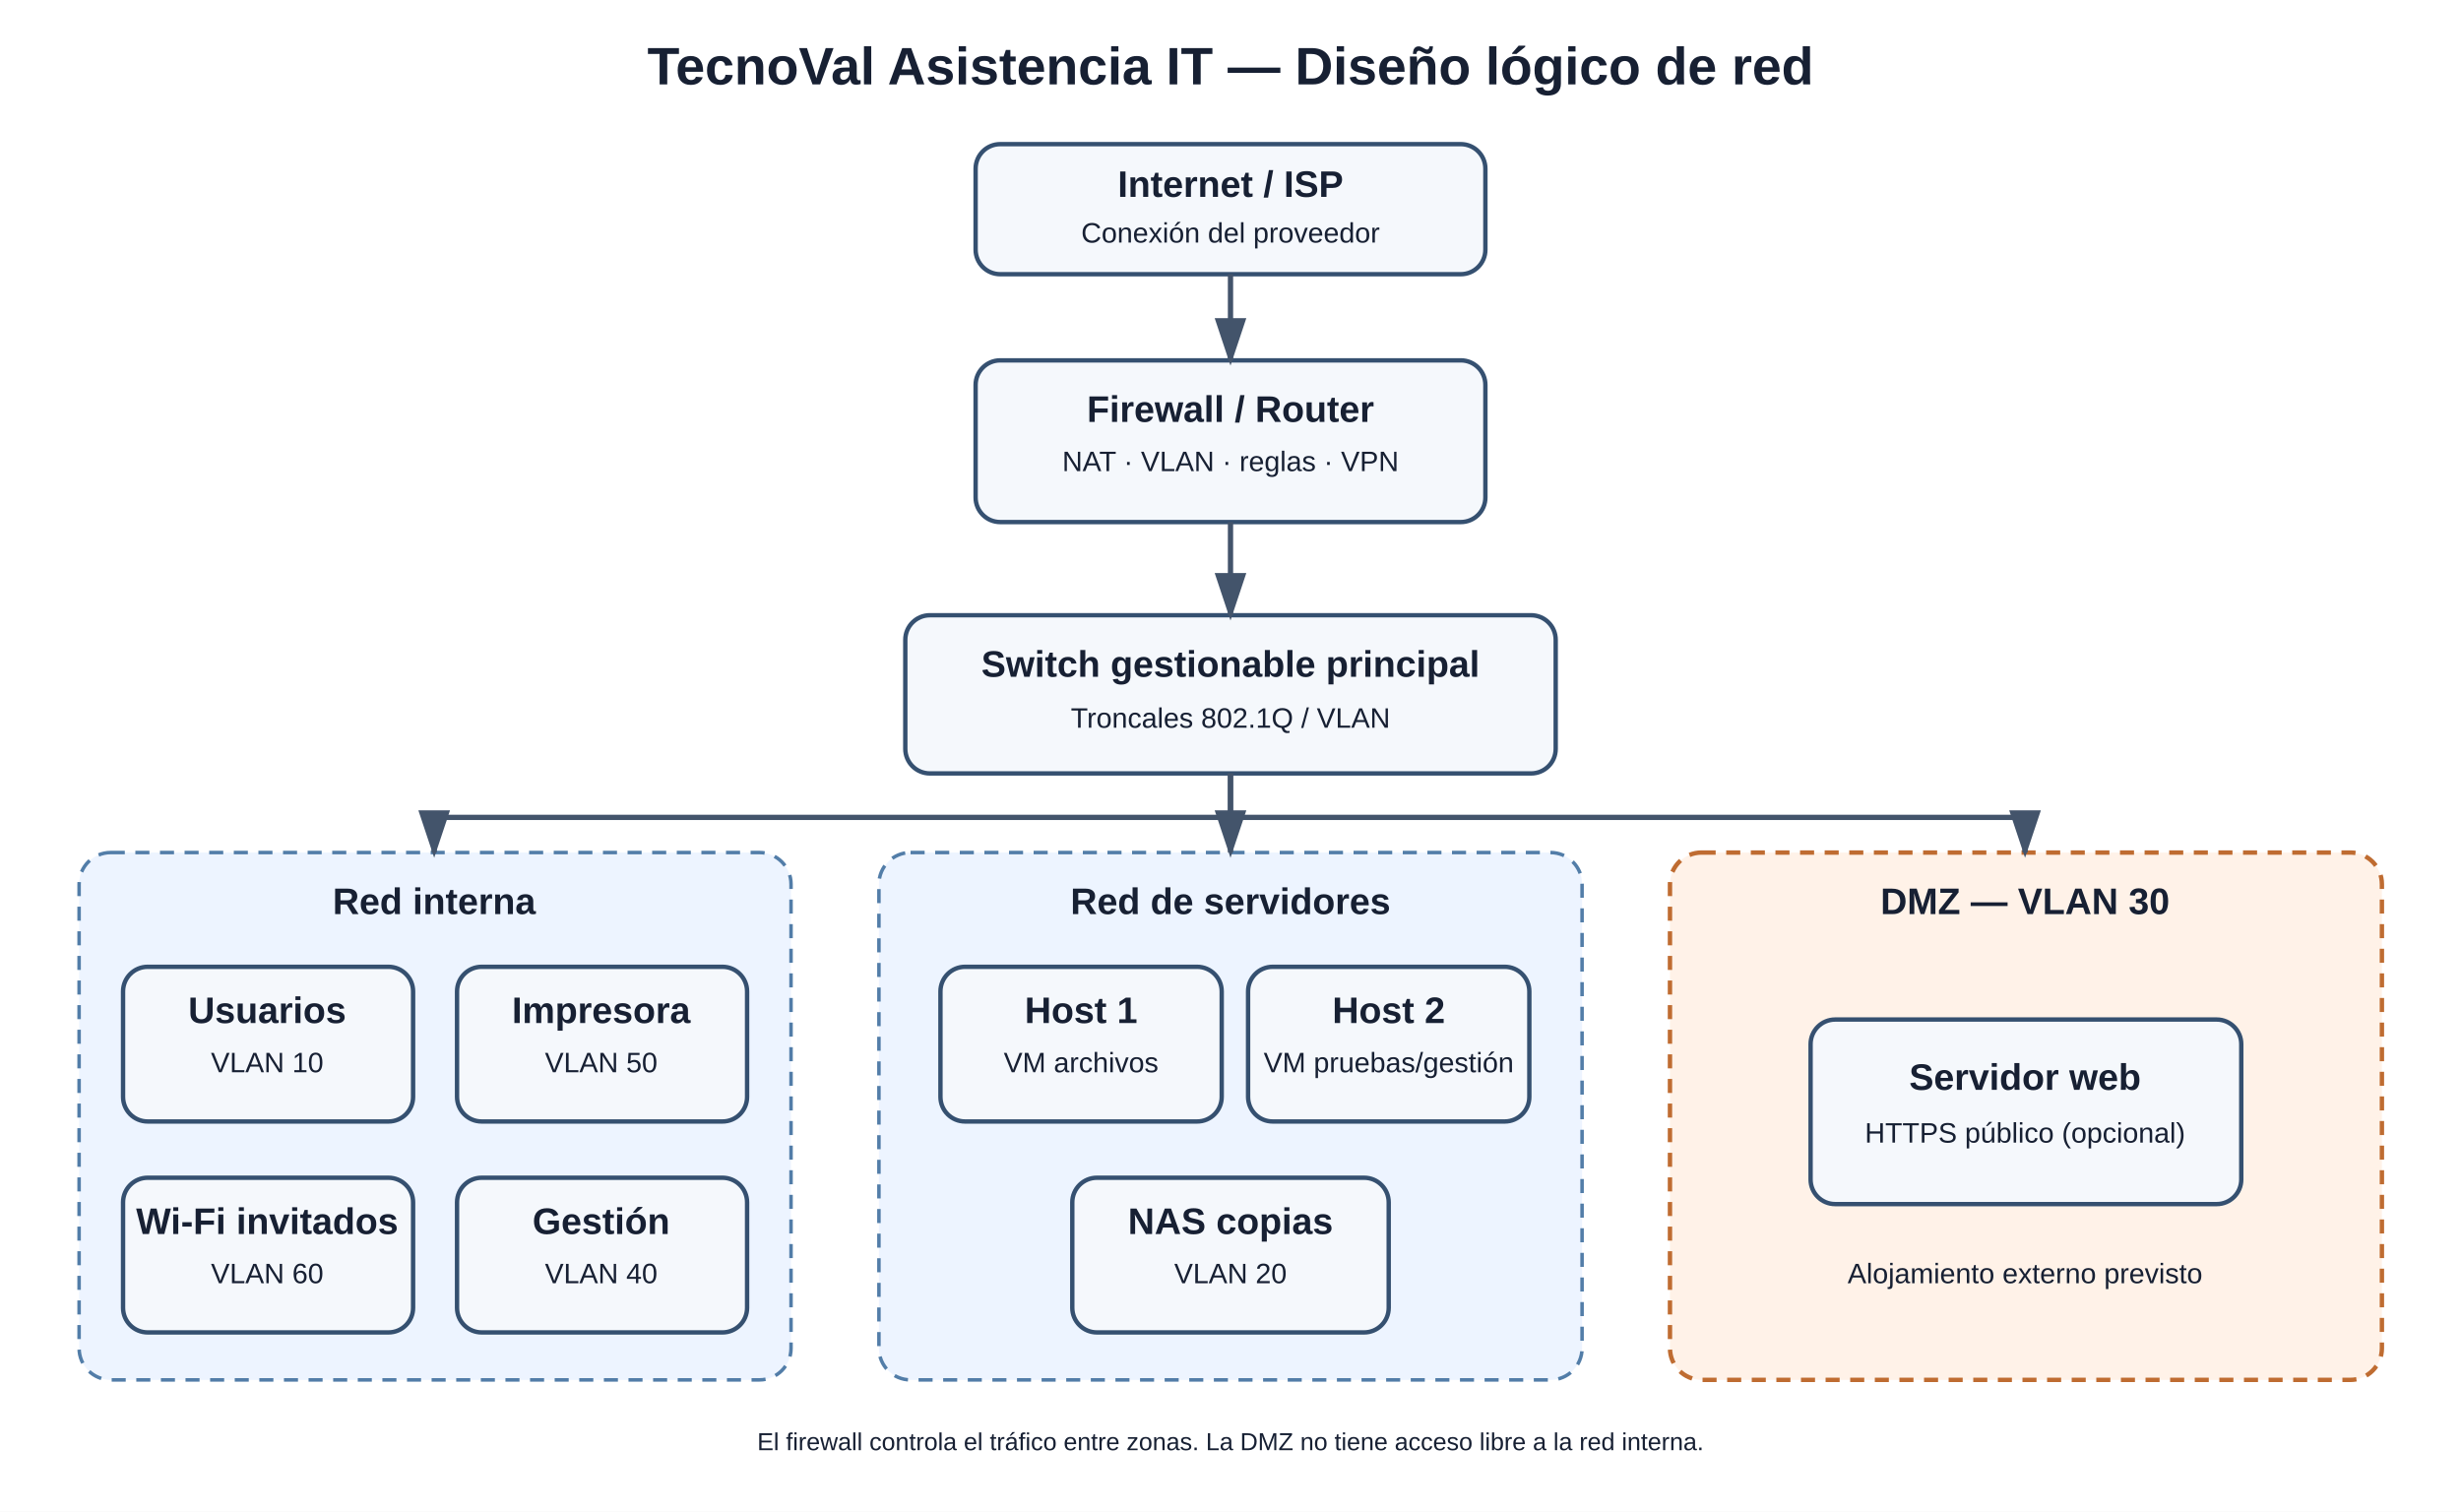
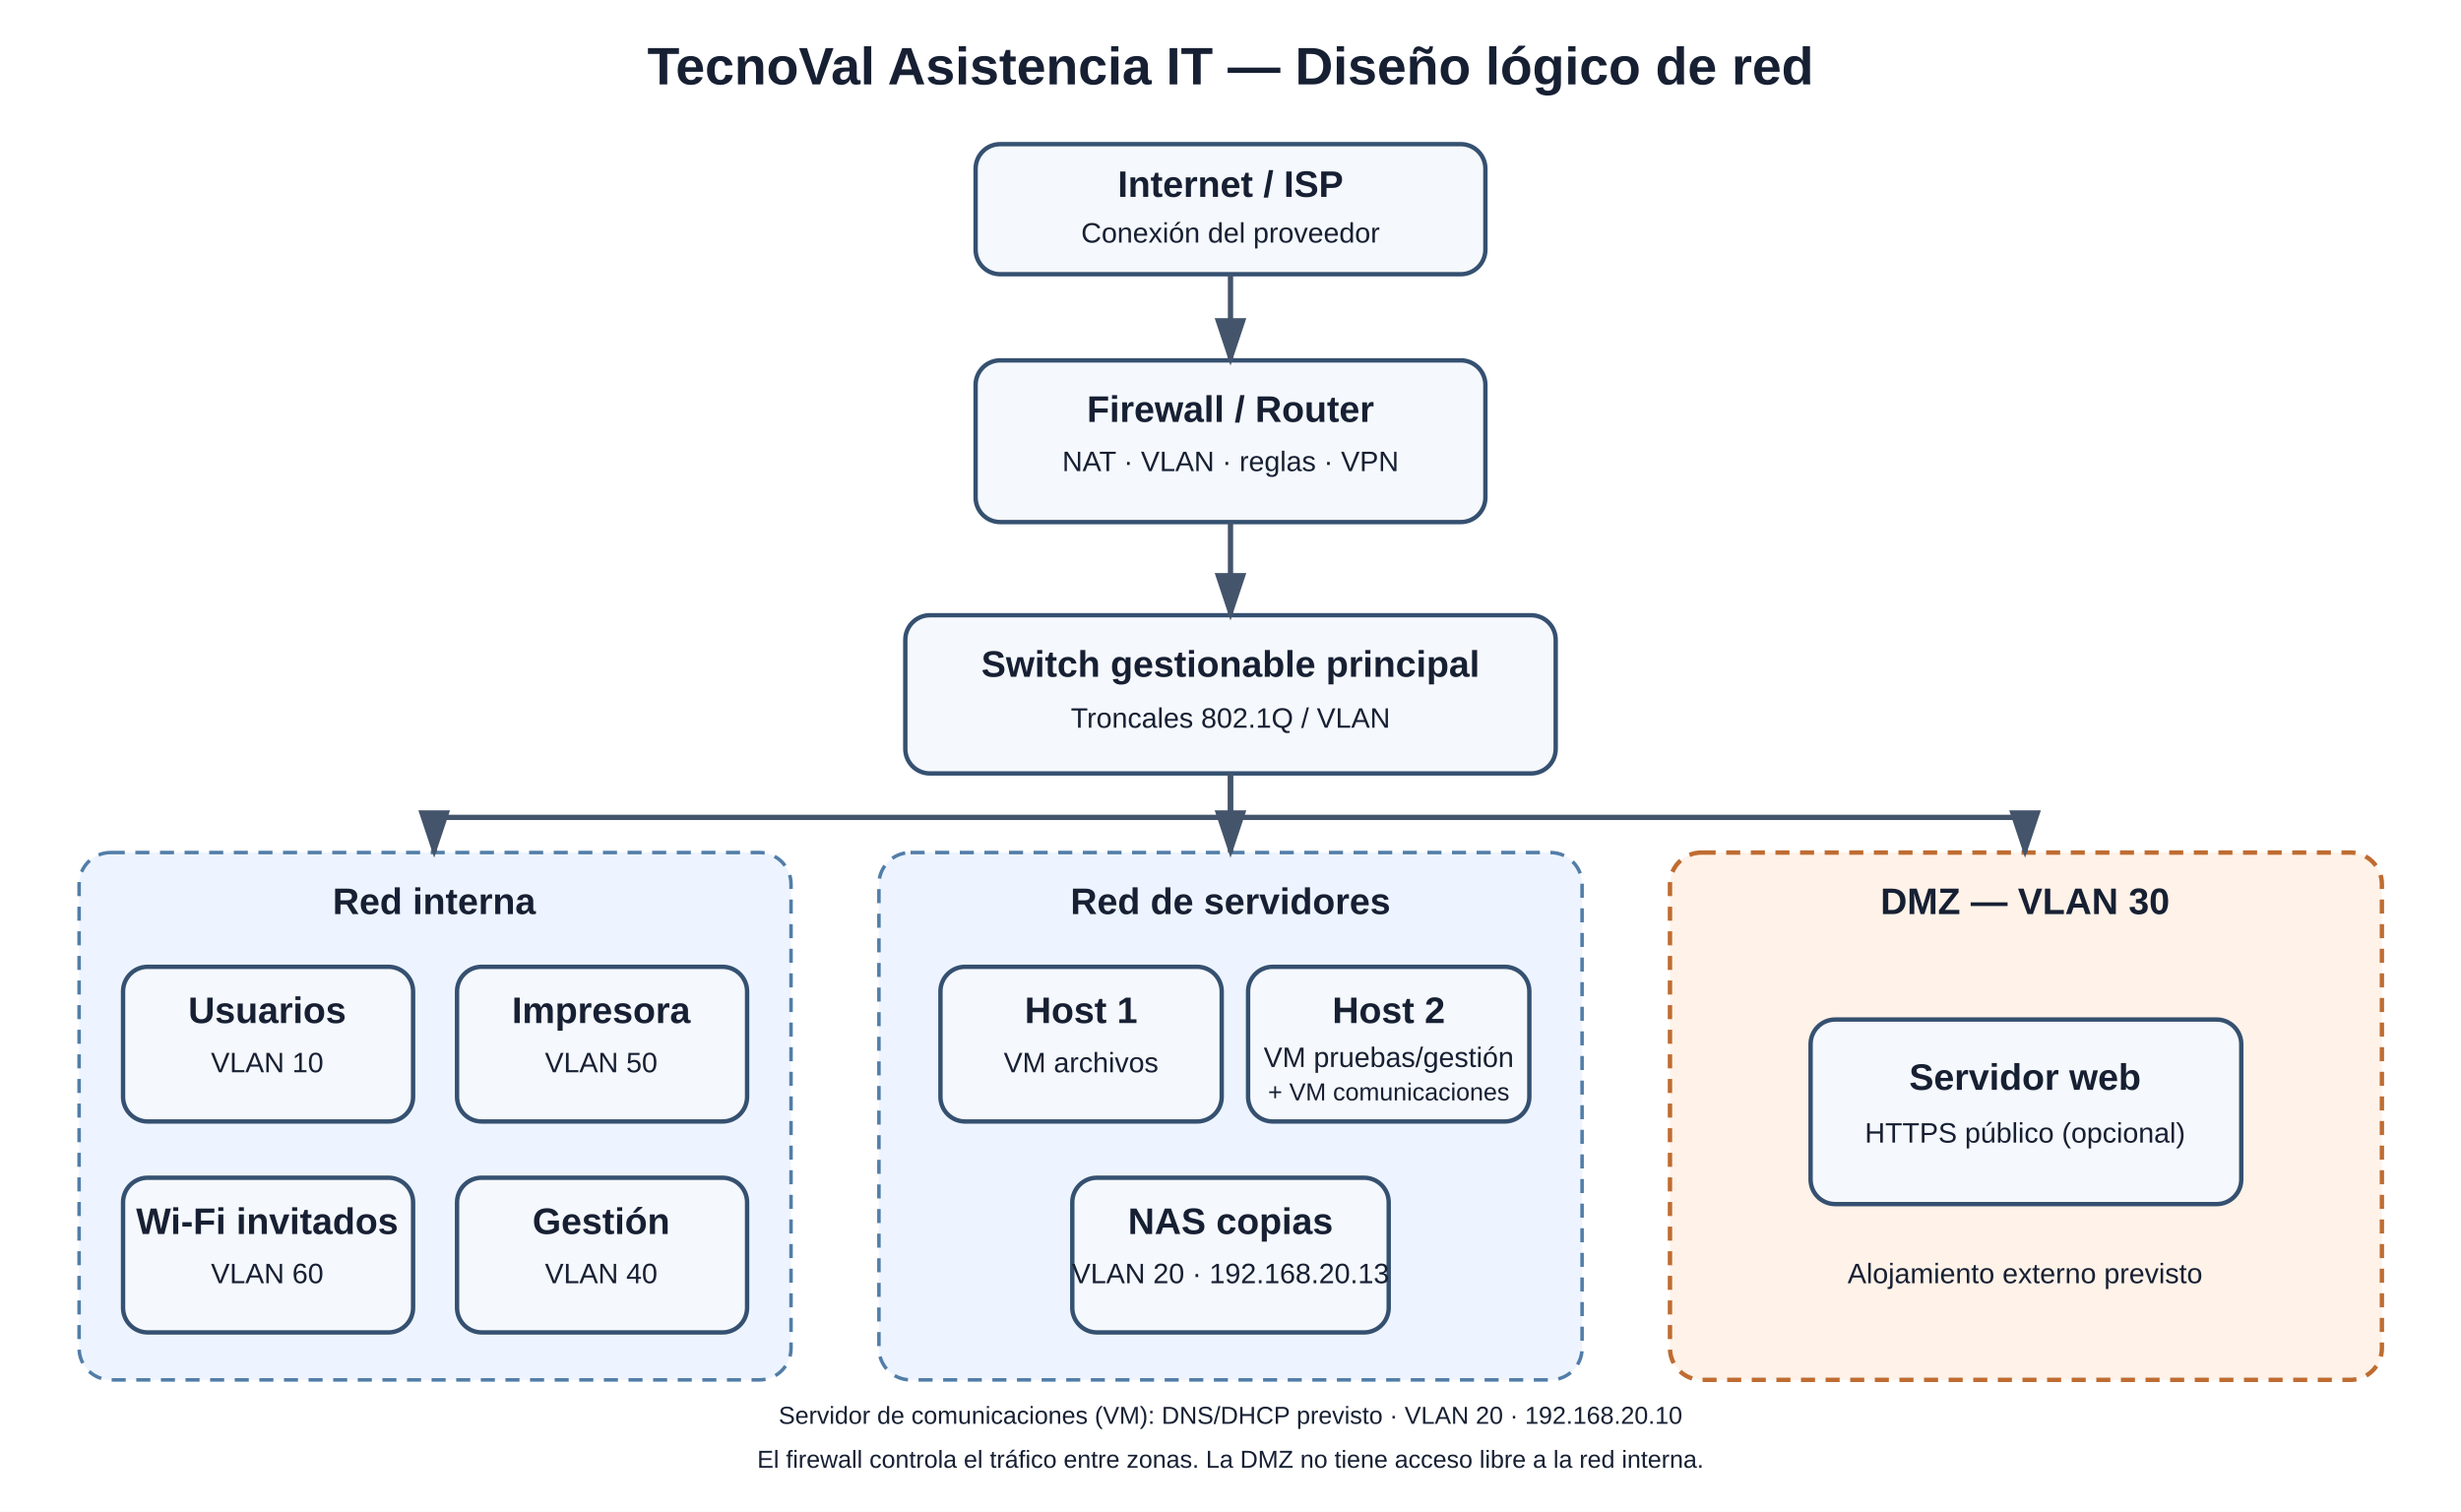
<svg xmlns="http://www.w3.org/2000/svg" width="1400" height="860" viewBox="0 0 1400 860">
  <defs>
    <style>text{font-family:Arial,sans-serif;fill:#172033}.title{font-size:30px;font-weight:bold}.label{font-size:21px;font-weight:bold}.small{font-size:16px}.tiny{font-size:14px}.box{fill:#f5f8fc;stroke:#355070;stroke-width:2.5;rx:14}.zone{fill:#edf4ff;stroke:#527da8;stroke-width:2;stroke-dasharray:8 6;rx:18}.dmz{fill:#fff2e8;stroke:#bf6c31;stroke-width:2.5;stroke-dasharray:8 6;rx:18}.line{stroke:#43546b;stroke-width:3;fill:none}</style>
    <marker id="arrow" markerWidth="10" markerHeight="10" refX="8" refY="3" orient="auto">
      <path d="M0,0 L0,6 L9,3 z" fill="#43546b" />
    </marker>
  </defs>
  <rect width="1400" height="860" fill="#fff" />
  <text x="700" y="48" text-anchor="middle" class="title">TecnoVal Asistencia IT — Diseño lógico de red</text>
  <rect x="555" y="82" width="290" height="74" class="box" />
  <text x="700" y="112" text-anchor="middle" class="label">Internet / ISP</text>
  <text x="700" y="138" text-anchor="middle" class="small">Conexión del proveedor</text>
  <rect x="555" y="205" width="290" height="92" class="box" />
  <text x="700" y="240" text-anchor="middle" class="label">Firewall / Router</text>
  <text x="700" y="268" text-anchor="middle" class="small">NAT · VLAN · reglas · VPN</text>
  <path d="M700 156 V205" class="line" marker-end="url(#arrow)" />
  <rect x="515" y="350" width="370" height="90" class="box" />
  <text x="700" y="385" text-anchor="middle" class="label">Switch gestionable principal</text>
  <text x="700" y="414" text-anchor="middle" class="small">Troncales 802.1Q / VLAN</text>
  <path d="M700 297 V350" class="line" marker-end="url(#arrow)" />
  <rect x="45" y="485" width="405" height="300" class="zone" />
  <text x="247" y="520" text-anchor="middle" class="label">Red interna</text>
  <rect x="70" y="550" width="165" height="88" class="box" />
  <text x="152" y="582" text-anchor="middle" class="label">Usuarios</text>
  <text x="152" y="610" text-anchor="middle" class="small">VLAN 10</text>
  <rect x="260" y="550" width="165" height="88" class="box" />
  <text x="342" y="582" text-anchor="middle" class="label">Impresora</text>
  <text x="342" y="610" text-anchor="middle" class="small">VLAN 50</text>
  <rect x="70" y="670" width="165" height="88" class="box" />
  <text x="152" y="702" text-anchor="middle" class="label">Wi-Fi invitados</text>
  <text x="152" y="730" text-anchor="middle" class="small">VLAN 60</text>
  <rect x="260" y="670" width="165" height="88" class="box" />
  <text x="342" y="702" text-anchor="middle" class="label">Gestión</text>
  <text x="342" y="730" text-anchor="middle" class="small">VLAN 40</text>
  <rect x="500" y="485" width="400" height="300" class="zone" />
  <text x="700" y="520" text-anchor="middle" class="label">Red de servidores</text>
  <rect x="535" y="550" width="160" height="88" class="box" />
  <text x="615" y="582" text-anchor="middle" class="label">Host 1</text>
  <text x="615" y="610" text-anchor="middle" class="small">VM archivos</text>
  <rect x="710" y="550" width="160" height="88" class="box" />
  <text x="790" y="582" text-anchor="middle" class="label">Host 2</text>
-   <text x="790" y="610" text-anchor="middle" class="small">VM pruebas/gestión</text>
+   <text x="790" y="607" text-anchor="middle" class="small">VM pruebas/gestión</text>
+   <text x="790" y="626" text-anchor="middle" class="tiny">+ VM comunicaciones</text>
  <rect x="610" y="670" width="180" height="88" class="box" />
  <text x="700" y="702" text-anchor="middle" class="label">NAS copias</text>
-   <text x="700" y="730" text-anchor="middle" class="small">VLAN 20</text>
+   <text x="700" y="730" text-anchor="middle" class="small">VLAN 20 · 192.168.20.13</text>
  <rect x="950" y="485" width="405" height="300" class="dmz" />
  <text x="1152" y="520" text-anchor="middle" class="label">DMZ — VLAN 30</text>
  <rect x="1030" y="580" width="245" height="105" class="box" />
  <text x="1152" y="620" text-anchor="middle" class="label">Servidor web</text>
  <text x="1152" y="650" text-anchor="middle" class="small">HTTPS público (opcional)</text>
  <text x="1152" y="730" text-anchor="middle" class="small">Alojamiento externo previsto</text>
  <path d="M700 440 V465 H247 V485" class="line" marker-end="url(#arrow)" />
  <path d="M700 440 V485" class="line" marker-end="url(#arrow)" />
  <path d="M700 465 H1152 V485" class="line" marker-end="url(#arrow)" />
-   <text x="700" y="825" text-anchor="middle" class="tiny">El firewall controla el tráfico entre zonas. La DMZ no tiene acceso libre a la red interna.</text>
+   <text x="700" y="810" text-anchor="middle" class="tiny">Servidor de comunicaciones (VM): DNS/DHCP previsto · VLAN 20 · 192.168.20.10</text>
+   <text x="700" y="835" text-anchor="middle" class="tiny">El firewall controla el tráfico entre zonas. La DMZ no tiene acceso libre a la red interna.</text>
</svg>
